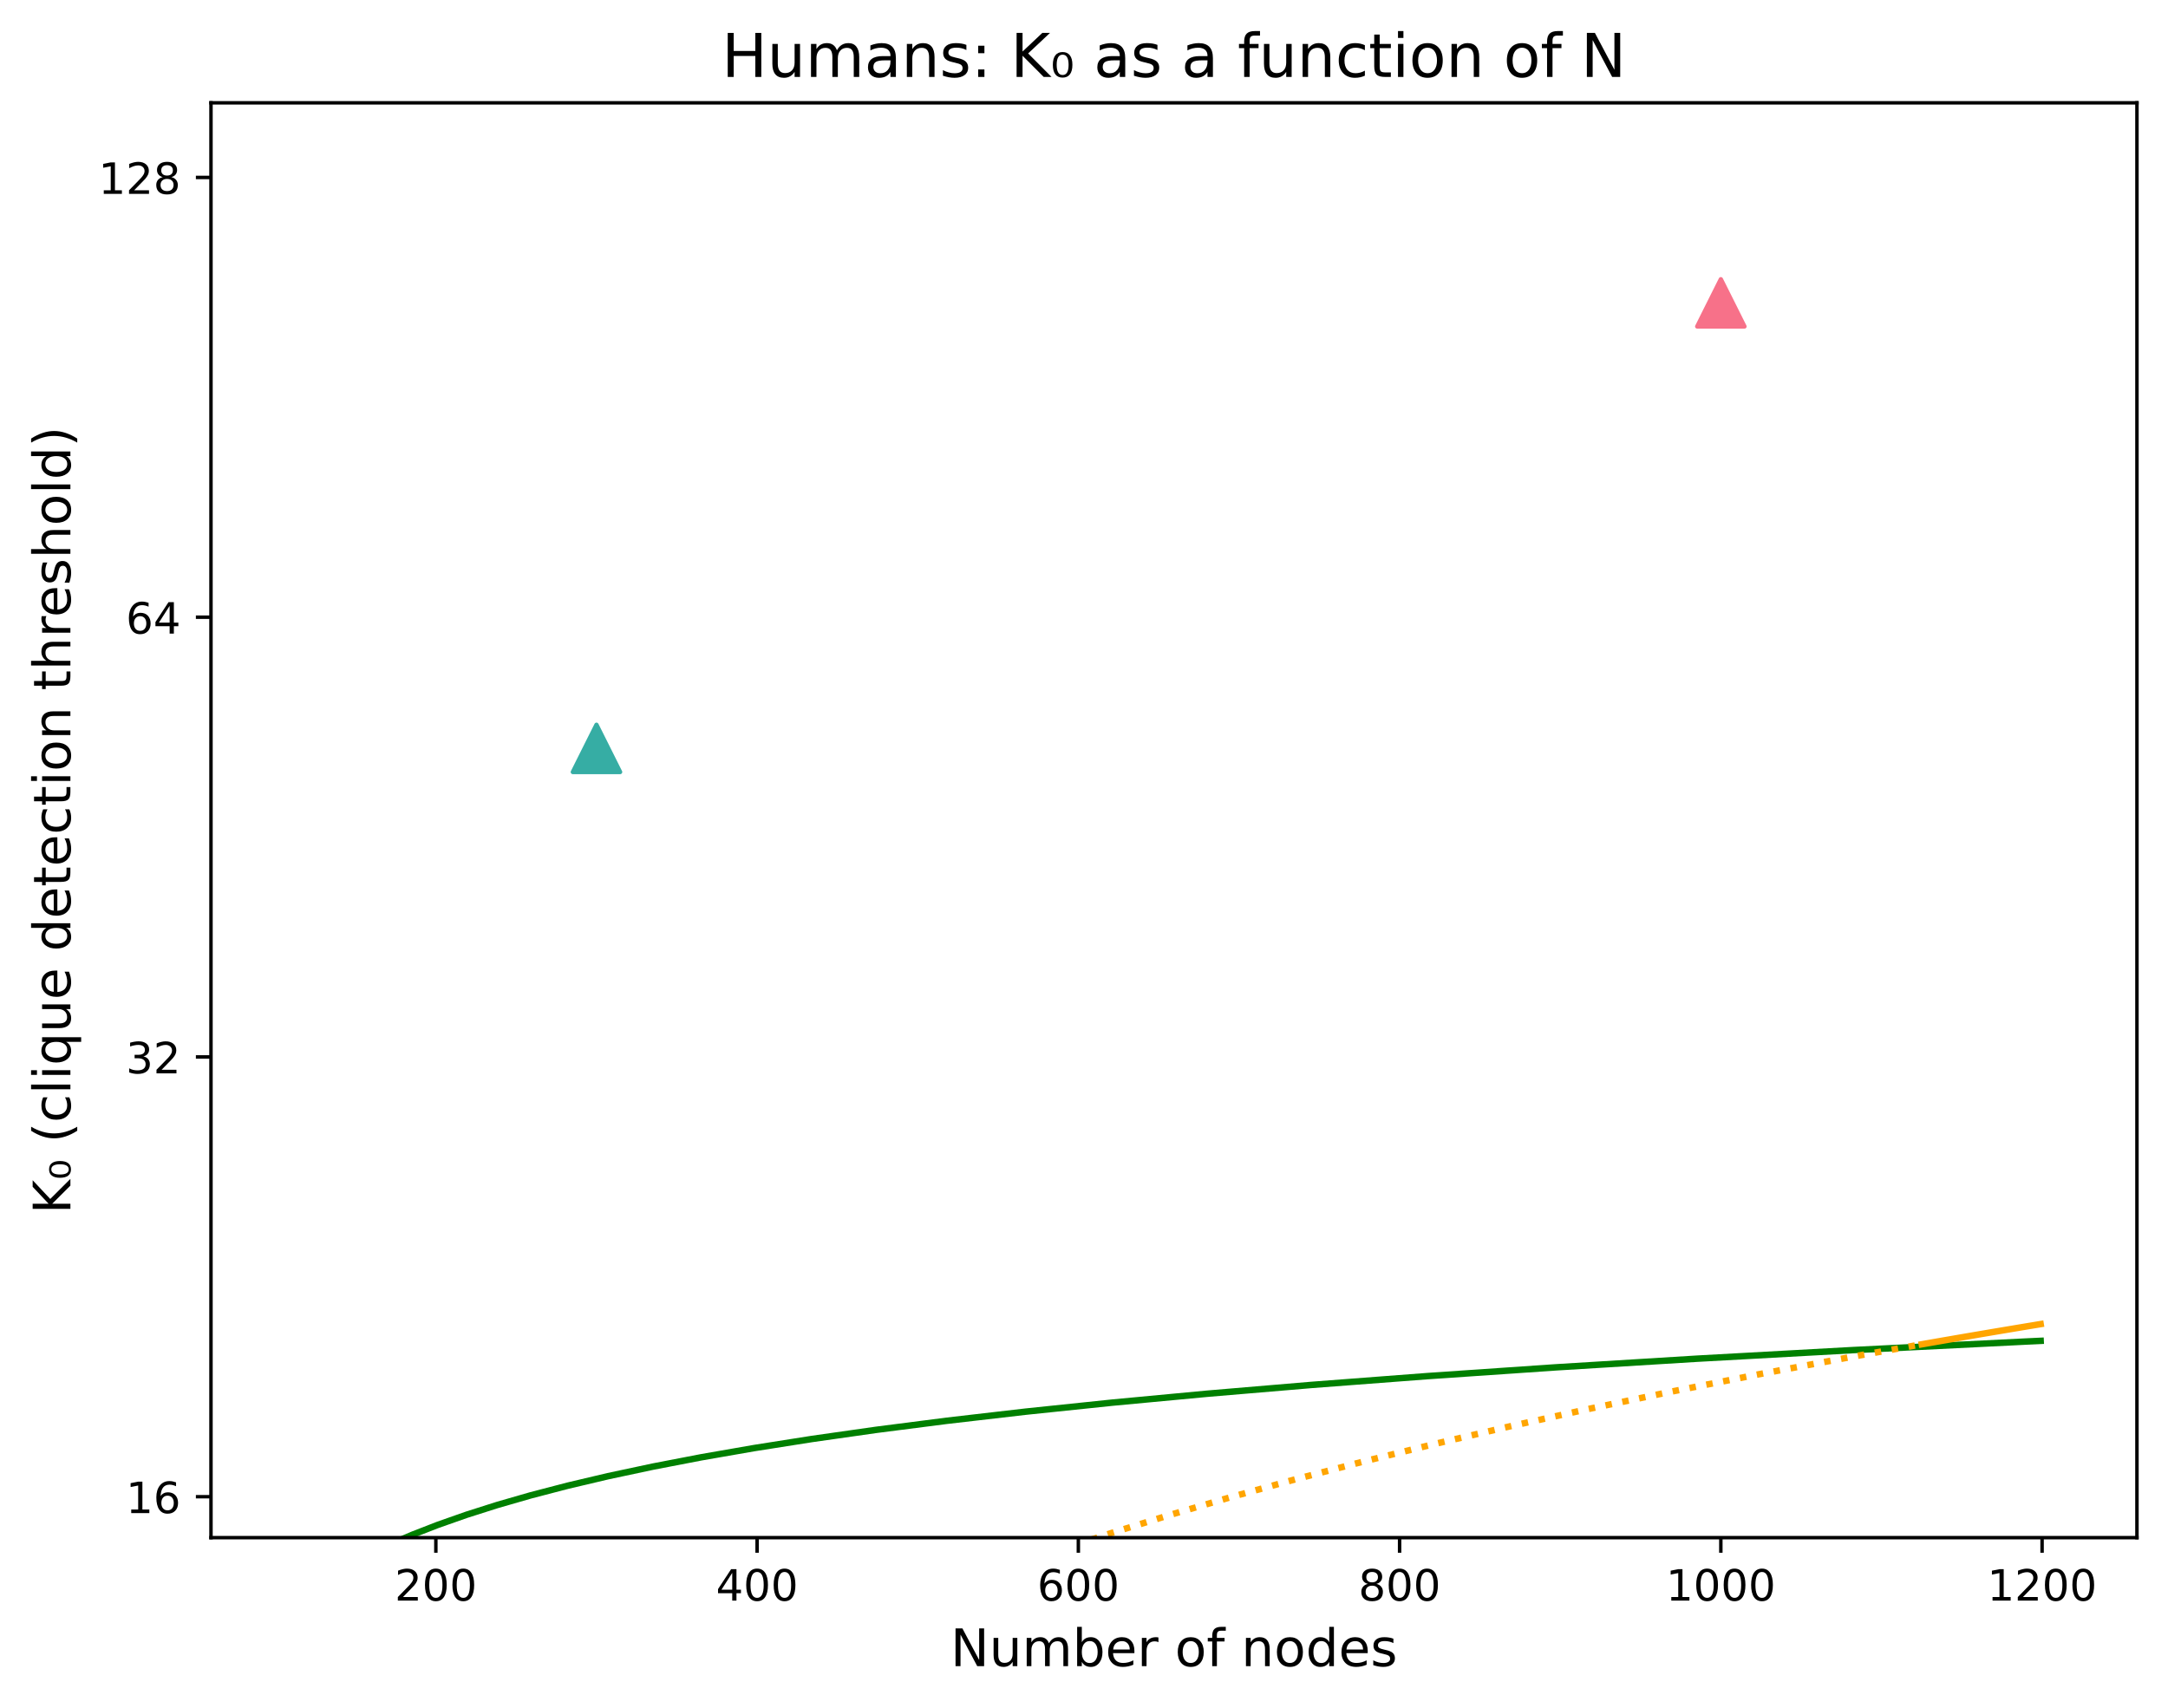
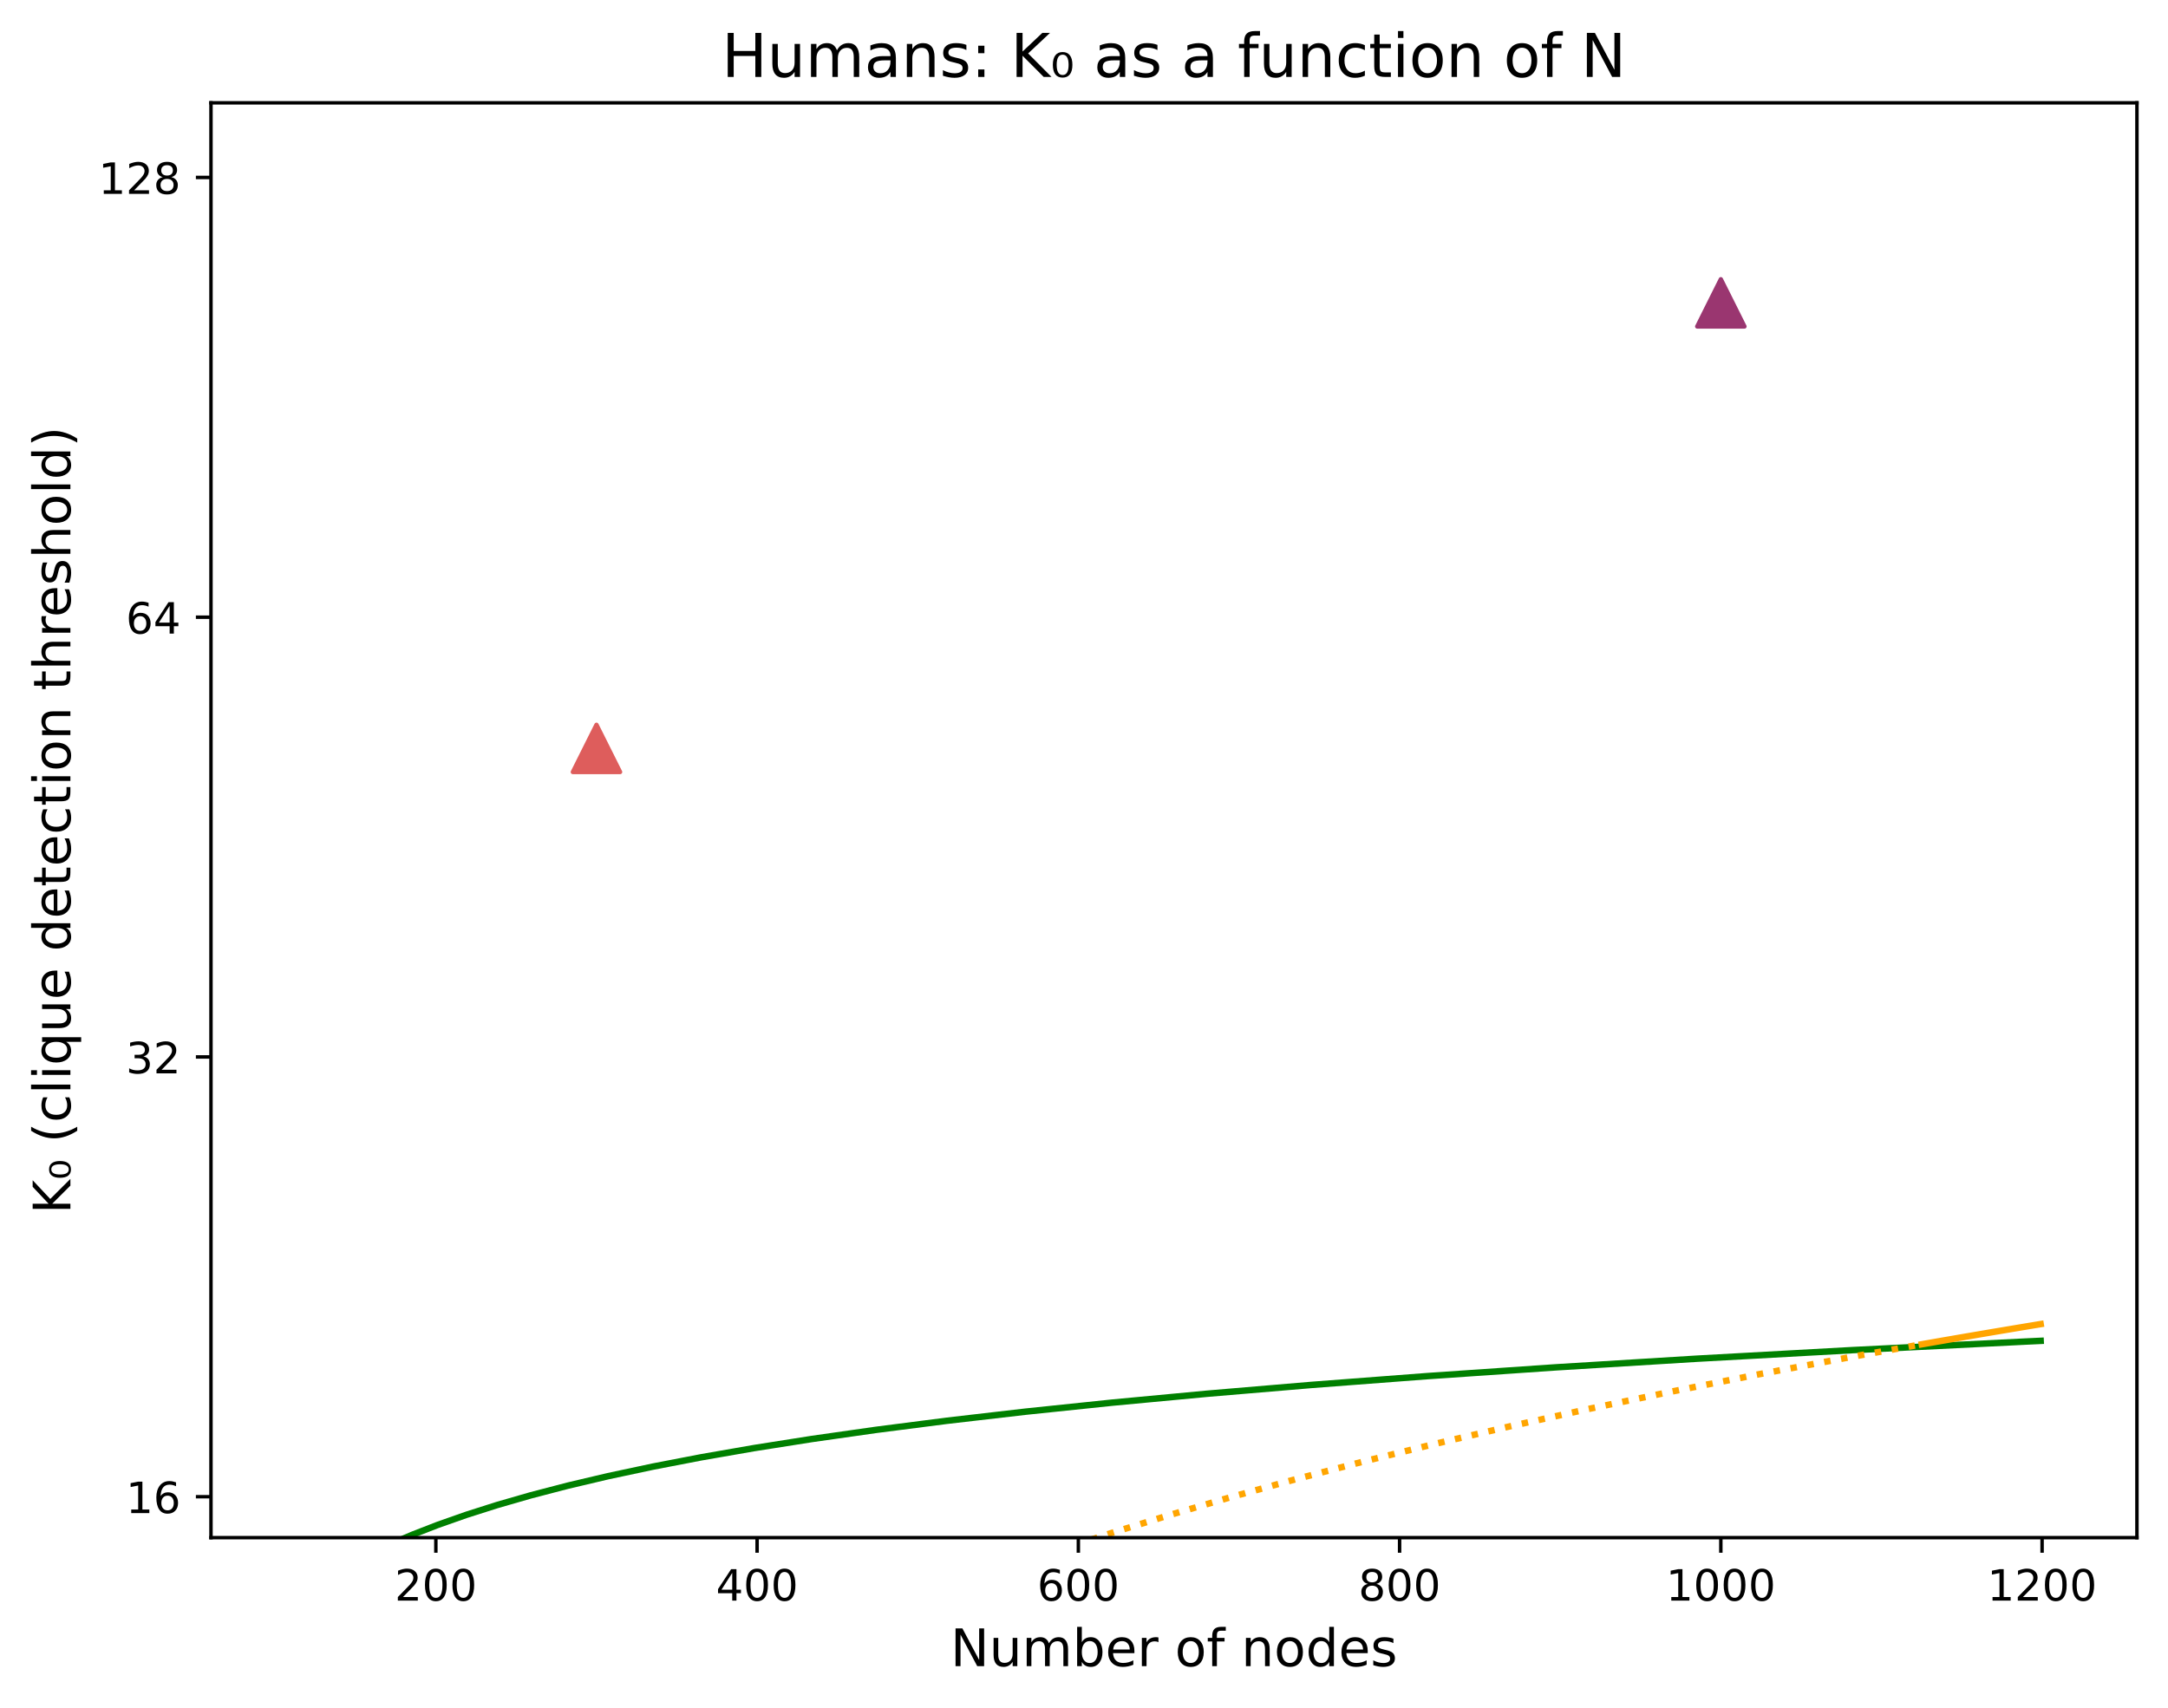
<svg xmlns="http://www.w3.org/2000/svg" xmlns:xlink="http://www.w3.org/1999/xlink" width="502.501pt" height="395.97pt" viewBox="0 0 502.501 395.97" version="1.1">
  <defs>
    <style type="text/css">*{stroke-linejoin: round; stroke-linecap: butt}</style>
  </defs>
  <g id="figure_1">
    <g id="patch_1">
      <path d="M 0 395.97  L 502.501 395.97  L 502.501 0  L 0 0  z " style="fill: #ffffff" />
    </g>
    <g id="axes_1">
      <g id="patch_2">
        <path d="M 48.901 356.478  L 495.301 356.478  L 495.301 23.838  L 48.901 23.838  z " style="fill: #ffffff" />
      </g>
      <g id="PathCollection_1">
        <defs>
-           <path id="m6265b82b68" d="M 0 -5.477  L -5.477 5.477  L 5.477 5.477  z " style="stroke: #f77189" />
+           <path id="m5a4ecf79fc" d="M 0 -5.477  L -5.477 5.477  L 5.477 5.477  z " style="stroke: #de5d5c" />
        </defs>
-         <g clip-path="url(#pf723a44173)">
-           <use xlink:href="#m6265b82b68" x="398.858" y="70.21" style="fill: #f77189; stroke: #f77189" />
+         <g clip-path="url(#p58e0c0883c)">
+           <use xlink:href="#m5a4ecf79fc" x="138.252" y="173.503" style="fill: #de5d5c; stroke: #de5d5c" />
        </g>
      </g>
      <g id="PathCollection_2">
        <defs>
-           <path id="m16bb665cbd" d="M 0 -5.477  L -5.477 5.477  L 5.477 5.477  z " style="stroke: #36ada4" />
+           <path id="md1c1b51b54" d="M 0 -5.477  L -5.477 5.477  L 5.477 5.477  z " style="stroke: #9a3670" />
        </defs>
-         <g clip-path="url(#pf723a44173)">
-           <use xlink:href="#m16bb665cbd" x="138.252" y="173.503" style="fill: #36ada4; stroke: #36ada4" />
+         <g clip-path="url(#p58e0c0883c)">
+           <use xlink:href="#md1c1b51b54" x="398.858" y="70.21" style="fill: #9a3670; stroke: #9a3670" />
        </g>
      </g>
      <g id="matplotlib.axis_1">
        <g id="xtick_1">
          <g id="line2d_1">
            <defs>
-               <path id="mc9260ad7c7" d="M 0 0  L 0 3.5  " style="stroke: #000000; stroke-width: 0.8" />
+               <path id="m4b29d61176" d="M 0 0  L 0 3.5  " style="stroke: #000000; stroke-width: 0.8" />
            </defs>
            <g>
-               <use xlink:href="#mc9260ad7c7" x="101.023" y="356.478" style="stroke: #000000; stroke-width: 0.8" />
+               <use xlink:href="#m4b29d61176" x="101.023" y="356.478" style="stroke: #000000; stroke-width: 0.8" />
            </g>
          </g>
          <g id="text_1">
            <g transform="translate(91.47876 371.0763) scale(0.1 -0.1)">
              <defs>
                <path id="DejaVuSans-32" d="M 1228 531  L 3431 531  L 3431 0  L 469 0  L 469 531  Q 828 903 1448 1529  Q 2069 2156 2228 2338  Q 2531 2678 2651 2914  Q 2772 3150 2772 3378  Q 2772 3750 2511 3984  Q 2250 4219 1831 4219  Q 1534 4219 1204 4116  Q 875 4013 500 3803  L 500 4441  Q 881 4594 1212 4672  Q 1544 4750 1819 4750  Q 2544 4750 2975 4387  Q 3406 4025 3406 3419  Q 3406 3131 3298 2873  Q 3191 2616 2906 2266  Q 2828 2175 2409 1742  Q 1991 1309 1228 531  z " transform="scale(0.015625)" />
                <path id="DejaVuSans-30" d="M 2034 4250  Q 1547 4250 1301 3770  Q 1056 3291 1056 2328  Q 1056 1369 1301 889  Q 1547 409 2034 409  Q 2525 409 2770 889  Q 3016 1369 3016 2328  Q 3016 3291 2770 3770  Q 2525 4250 2034 4250  z M 2034 4750  Q 2819 4750 3233 4129  Q 3647 3509 3647 2328  Q 3647 1150 3233 529  Q 2819 -91 2034 -91  Q 1250 -91 836 529  Q 422 1150 422 2328  Q 422 3509 836 4129  Q 1250 4750 2034 4750  z " transform="scale(0.015625)" />
              </defs>
              <use xlink:href="#DejaVuSans-32" />
-               <use xlink:href="#DejaVuSans-30" x="63.623" />
-               <use xlink:href="#DejaVuSans-30" x="127.246" />
+               <use xlink:href="#DejaVuSans-30" transform="translate(63.62305 0)" />
+               <use xlink:href="#DejaVuSans-30" transform="translate(127.2461 0)" />
            </g>
          </g>
        </g>
        <g id="xtick_2">
          <g id="line2d_2">
            <g>
-               <use xlink:href="#mc9260ad7c7" x="175.481" y="356.478" style="stroke: #000000; stroke-width: 0.8" />
+               <use xlink:href="#m4b29d61176" x="175.481" y="356.478" style="stroke: #000000; stroke-width: 0.8" />
            </g>
          </g>
          <g id="text_2">
            <g transform="translate(165.9377 371.0763) scale(0.1 -0.1)">
              <defs>
                <path id="DejaVuSans-34" d="M 2419 4116  L 825 1625  L 2419 1625  L 2419 4116  z M 2253 4666  L 3047 4666  L 3047 1625  L 3713 1625  L 3713 1100  L 3047 1100  L 3047 0  L 2419 0  L 2419 1100  L 313 1100  L 313 1709  L 2253 4666  z " transform="scale(0.015625)" />
              </defs>
              <use xlink:href="#DejaVuSans-34" />
-               <use xlink:href="#DejaVuSans-30" x="63.623" />
-               <use xlink:href="#DejaVuSans-30" x="127.246" />
+               <use xlink:href="#DejaVuSans-30" transform="translate(63.62305 0)" />
+               <use xlink:href="#DejaVuSans-30" transform="translate(127.2461 0)" />
            </g>
          </g>
        </g>
        <g id="xtick_3">
          <g id="line2d_3">
            <g>
-               <use xlink:href="#mc9260ad7c7" x="249.94" y="356.478" style="stroke: #000000; stroke-width: 0.8" />
+               <use xlink:href="#m4b29d61176" x="249.94" y="356.478" style="stroke: #000000; stroke-width: 0.8" />
            </g>
          </g>
          <g id="text_3">
            <g transform="translate(240.3967 371.0763) scale(0.1 -0.1)">
              <defs>
                <path id="DejaVuSans-36" d="M 2113 2584  Q 1688 2584 1439 2293  Q 1191 2003 1191 1497  Q 1191 994 1439 701  Q 1688 409 2113 409  Q 2538 409 2786 701  Q 3034 994 3034 1497  Q 3034 2003 2786 2293  Q 2538 2584 2113 2584  z M 3366 4563  L 3366 3988  Q 3128 4100 2886 4159  Q 2644 4219 2406 4219  Q 1781 4219 1451 3797  Q 1122 3375 1075 2522  Q 1259 2794 1537 2939  Q 1816 3084 2150 3084  Q 2853 3084 3261 2657  Q 3669 2231 3669 1497  Q 3669 778 3244 343  Q 2819 -91 2113 -91  Q 1303 -91 875 529  Q 447 1150 447 2328  Q 447 3434 972 4092  Q 1497 4750 2381 4750  Q 2619 4750 2861 4703  Q 3103 4656 3366 4563  z " transform="scale(0.015625)" />
              </defs>
              <use xlink:href="#DejaVuSans-36" />
-               <use xlink:href="#DejaVuSans-30" x="63.623" />
-               <use xlink:href="#DejaVuSans-30" x="127.246" />
+               <use xlink:href="#DejaVuSans-30" transform="translate(63.62305 0)" />
+               <use xlink:href="#DejaVuSans-30" transform="translate(127.2461 0)" />
            </g>
          </g>
        </g>
        <g id="xtick_4">
          <g id="line2d_4">
            <g>
-               <use xlink:href="#mc9260ad7c7" x="324.399" y="356.478" style="stroke: #000000; stroke-width: 0.8" />
+               <use xlink:href="#m4b29d61176" x="324.399" y="356.478" style="stroke: #000000; stroke-width: 0.8" />
            </g>
          </g>
          <g id="text_4">
            <g transform="translate(314.8556 371.0763) scale(0.1 -0.1)">
              <defs>
                <path id="DejaVuSans-38" d="M 2034 2216  Q 1584 2216 1326 1975  Q 1069 1734 1069 1313  Q 1069 891 1326 650  Q 1584 409 2034 409  Q 2484 409 2743 651  Q 3003 894 3003 1313  Q 3003 1734 2745 1975  Q 2488 2216 2034 2216  z M 1403 2484  Q 997 2584 770 2862  Q 544 3141 544 3541  Q 544 4100 942 4425  Q 1341 4750 2034 4750  Q 2731 4750 3128 4425  Q 3525 4100 3525 3541  Q 3525 3141 3298 2862  Q 3072 2584 2669 2484  Q 3125 2378 3379 2068  Q 3634 1759 3634 1313  Q 3634 634 3220 271  Q 2806 -91 2034 -91  Q 1263 -91 848 271  Q 434 634 434 1313  Q 434 1759 690 2068  Q 947 2378 1403 2484  z M 1172 3481  Q 1172 3119 1398 2916  Q 1625 2713 2034 2713  Q 2441 2713 2670 2916  Q 2900 3119 2900 3481  Q 2900 3844 2670 4047  Q 2441 4250 2034 4250  Q 1625 4250 1398 4047  Q 1172 3844 1172 3481  z " transform="scale(0.015625)" />
              </defs>
              <use xlink:href="#DejaVuSans-38" />
-               <use xlink:href="#DejaVuSans-30" x="63.623" />
-               <use xlink:href="#DejaVuSans-30" x="127.246" />
+               <use xlink:href="#DejaVuSans-30" transform="translate(63.62305 0)" />
+               <use xlink:href="#DejaVuSans-30" transform="translate(127.2461 0)" />
            </g>
          </g>
        </g>
        <g id="xtick_5">
          <g id="line2d_5">
            <g>
-               <use xlink:href="#mc9260ad7c7" x="398.858" y="356.478" style="stroke: #000000; stroke-width: 0.8" />
+               <use xlink:href="#m4b29d61176" x="398.858" y="356.478" style="stroke: #000000; stroke-width: 0.8" />
            </g>
          </g>
          <g id="text_5">
            <g transform="translate(386.1333 371.0763) scale(0.1 -0.1)">
              <defs>
                <path id="DejaVuSans-31" d="M 794 531  L 1825 531  L 1825 4091  L 703 3866  L 703 4441  L 1819 4666  L 2450 4666  L 2450 531  L 3481 531  L 3481 0  L 794 0  L 794 531  z " transform="scale(0.015625)" />
              </defs>
              <use xlink:href="#DejaVuSans-31" />
-               <use xlink:href="#DejaVuSans-30" x="63.623" />
-               <use xlink:href="#DejaVuSans-30" x="127.246" />
-               <use xlink:href="#DejaVuSans-30" x="190.869" />
+               <use xlink:href="#DejaVuSans-30" transform="translate(63.62305 0)" />
+               <use xlink:href="#DejaVuSans-30" transform="translate(127.2461 0)" />
+               <use xlink:href="#DejaVuSans-30" transform="translate(190.8691 0)" />
            </g>
          </g>
        </g>
        <g id="xtick_6">
          <g id="line2d_6">
            <g>
-               <use xlink:href="#mc9260ad7c7" x="473.317" y="356.478" style="stroke: #000000; stroke-width: 0.8" />
+               <use xlink:href="#m4b29d61176" x="473.317" y="356.478" style="stroke: #000000; stroke-width: 0.8" />
            </g>
          </g>
          <g id="text_6">
            <g transform="translate(460.5922 371.0763) scale(0.1 -0.1)">
              <use xlink:href="#DejaVuSans-31" />
-               <use xlink:href="#DejaVuSans-32" x="63.623" />
-               <use xlink:href="#DejaVuSans-30" x="127.246" />
-               <use xlink:href="#DejaVuSans-30" x="190.869" />
+               <use xlink:href="#DejaVuSans-32" transform="translate(63.62305 0)" />
+               <use xlink:href="#DejaVuSans-30" transform="translate(127.2461 0)" />
+               <use xlink:href="#DejaVuSans-30" transform="translate(190.8691 0)" />
            </g>
          </g>
        </g>
        <g id="text_7">
          <g transform="translate(220.3006 386.2741) scale(0.12 -0.12)">
            <defs>
              <path id="DejaVuSans-4e" d="M 628 4666  L 1478 4666  L 3547 763  L 3547 4666  L 4159 4666  L 4159 0  L 3309 0  L 1241 3903  L 1241 0  L 628 0  L 628 4666  z " transform="scale(0.015625)" />
              <path id="DejaVuSans-75" d="M 544 1381  L 544 3500  L 1119 3500  L 1119 1403  Q 1119 906 1312 657  Q 1506 409 1894 409  Q 2359 409 2629 706  Q 2900 1003 2900 1516  L 2900 3500  L 3475 3500  L 3475 0  L 2900 0  L 2900 538  Q 2691 219 2414 64  Q 2138 -91 1772 -91  Q 1169 -91 856 284  Q 544 659 544 1381  z M 1991 3584  L 1991 3584  z " transform="scale(0.015625)" />
              <path id="DejaVuSans-6d" d="M 3328 2828  Q 3544 3216 3844 3400  Q 4144 3584 4550 3584  Q 5097 3584 5394 3201  Q 5691 2819 5691 2113  L 5691 0  L 5113 0  L 5113 2094  Q 5113 2597 4934 2840  Q 4756 3084 4391 3084  Q 3944 3084 3684 2787  Q 3425 2491 3425 1978  L 3425 0  L 2847 0  L 2847 2094  Q 2847 2600 2669 2842  Q 2491 3084 2119 3084  Q 1678 3084 1418 2786  Q 1159 2488 1159 1978  L 1159 0  L 581 0  L 581 3500  L 1159 3500  L 1159 2956  Q 1356 3278 1631 3431  Q 1906 3584 2284 3584  Q 2666 3584 2933 3390  Q 3200 3197 3328 2828  z " transform="scale(0.015625)" />
              <path id="DejaVuSans-62" d="M 3116 1747  Q 3116 2381 2855 2742  Q 2594 3103 2138 3103  Q 1681 3103 1420 2742  Q 1159 2381 1159 1747  Q 1159 1113 1420 752  Q 1681 391 2138 391  Q 2594 391 2855 752  Q 3116 1113 3116 1747  z M 1159 2969  Q 1341 3281 1617 3432  Q 1894 3584 2278 3584  Q 2916 3584 3314 3078  Q 3713 2572 3713 1747  Q 3713 922 3314 415  Q 2916 -91 2278 -91  Q 1894 -91 1617 61  Q 1341 213 1159 525  L 1159 0  L 581 0  L 581 4863  L 1159 4863  L 1159 2969  z " transform="scale(0.015625)" />
              <path id="DejaVuSans-65" d="M 3597 1894  L 3597 1613  L 953 1613  Q 991 1019 1311 708  Q 1631 397 2203 397  Q 2534 397 2845 478  Q 3156 559 3463 722  L 3463 178  Q 3153 47 2828 -22  Q 2503 -91 2169 -91  Q 1331 -91 842 396  Q 353 884 353 1716  Q 353 2575 817 3079  Q 1281 3584 2069 3584  Q 2775 3584 3186 3129  Q 3597 2675 3597 1894  z M 3022 2063  Q 3016 2534 2758 2815  Q 2500 3097 2075 3097  Q 1594 3097 1305 2825  Q 1016 2553 972 2059  L 3022 2063  z " transform="scale(0.015625)" />
              <path id="DejaVuSans-72" d="M 2631 2963  Q 2534 3019 2420 3045  Q 2306 3072 2169 3072  Q 1681 3072 1420 2755  Q 1159 2438 1159 1844  L 1159 0  L 581 0  L 581 3500  L 1159 3500  L 1159 2956  Q 1341 3275 1631 3429  Q 1922 3584 2338 3584  Q 2397 3584 2469 3576  Q 2541 3569 2628 3553  L 2631 2963  z " transform="scale(0.015625)" />
              <path id="DejaVuSans-20" transform="scale(0.015625)" />
              <path id="DejaVuSans-6f" d="M 1959 3097  Q 1497 3097 1228 2736  Q 959 2375 959 1747  Q 959 1119 1226 758  Q 1494 397 1959 397  Q 2419 397 2687 759  Q 2956 1122 2956 1747  Q 2956 2369 2687 2733  Q 2419 3097 1959 3097  z M 1959 3584  Q 2709 3584 3137 3096  Q 3566 2609 3566 1747  Q 3566 888 3137 398  Q 2709 -91 1959 -91  Q 1206 -91 779 398  Q 353 888 353 1747  Q 353 2609 779 3096  Q 1206 3584 1959 3584  z " transform="scale(0.015625)" />
              <path id="DejaVuSans-66" d="M 2375 4863  L 2375 4384  L 1825 4384  Q 1516 4384 1395 4259  Q 1275 4134 1275 3809  L 1275 3500  L 2222 3500  L 2222 3053  L 1275 3053  L 1275 0  L 697 0  L 697 3053  L 147 3053  L 147 3500  L 697 3500  L 697 3744  Q 697 4328 969 4595  Q 1241 4863 1831 4863  L 2375 4863  z " transform="scale(0.015625)" />
              <path id="DejaVuSans-6e" d="M 3513 2113  L 3513 0  L 2938 0  L 2938 2094  Q 2938 2591 2744 2837  Q 2550 3084 2163 3084  Q 1697 3084 1428 2787  Q 1159 2491 1159 1978  L 1159 0  L 581 0  L 581 3500  L 1159 3500  L 1159 2956  Q 1366 3272 1645 3428  Q 1925 3584 2291 3584  Q 2894 3584 3203 3211  Q 3513 2838 3513 2113  z " transform="scale(0.015625)" />
              <path id="DejaVuSans-64" d="M 2906 2969  L 2906 4863  L 3481 4863  L 3481 0  L 2906 0  L 2906 525  Q 2725 213 2448 61  Q 2172 -91 1784 -91  Q 1150 -91 751 415  Q 353 922 353 1747  Q 353 2572 751 3078  Q 1150 3584 1784 3584  Q 2172 3584 2448 3432  Q 2725 3281 2906 2969  z M 947 1747  Q 947 1113 1208 752  Q 1469 391 1925 391  Q 2381 391 2643 752  Q 2906 1113 2906 1747  Q 2906 2381 2643 2742  Q 2381 3103 1925 3103  Q 1469 3103 1208 2742  Q 947 2381 947 1747  z " transform="scale(0.015625)" />
              <path id="DejaVuSans-73" d="M 2834 3397  L 2834 2853  Q 2591 2978 2328 3040  Q 2066 3103 1784 3103  Q 1356 3103 1142 2972  Q 928 2841 928 2578  Q 928 2378 1081 2264  Q 1234 2150 1697 2047  L 1894 2003  Q 2506 1872 2764 1633  Q 3022 1394 3022 966  Q 3022 478 2636 193  Q 2250 -91 1575 -91  Q 1294 -91 989 -36  Q 684 19 347 128  L 347 722  Q 666 556 975 473  Q 1284 391 1588 391  Q 1994 391 2212 530  Q 2431 669 2431 922  Q 2431 1156 2273 1281  Q 2116 1406 1581 1522  L 1381 1569  Q 847 1681 609 1914  Q 372 2147 372 2553  Q 372 3047 722 3315  Q 1072 3584 1716 3584  Q 2034 3584 2315 3537  Q 2597 3491 2834 3397  z " transform="scale(0.015625)" />
            </defs>
            <use xlink:href="#DejaVuSans-4e" />
-             <use xlink:href="#DejaVuSans-75" x="74.805" />
-             <use xlink:href="#DejaVuSans-6d" x="138.184" />
-             <use xlink:href="#DejaVuSans-62" x="235.596" />
-             <use xlink:href="#DejaVuSans-65" x="299.072" />
-             <use xlink:href="#DejaVuSans-72" x="360.596" />
-             <use xlink:href="#DejaVuSans-20" x="401.709" />
-             <use xlink:href="#DejaVuSans-6f" x="433.496" />
-             <use xlink:href="#DejaVuSans-66" x="494.678" />
-             <use xlink:href="#DejaVuSans-20" x="529.883" />
-             <use xlink:href="#DejaVuSans-6e" x="561.67" />
-             <use xlink:href="#DejaVuSans-6f" x="625.049" />
-             <use xlink:href="#DejaVuSans-64" x="686.23" />
-             <use xlink:href="#DejaVuSans-65" x="749.707" />
-             <use xlink:href="#DejaVuSans-73" x="811.23" />
+             <use xlink:href="#DejaVuSans-75" transform="translate(74.80469 0)" />
+             <use xlink:href="#DejaVuSans-6d" transform="translate(138.1836 0)" />
+             <use xlink:href="#DejaVuSans-62" transform="translate(235.5957 0)" />
+             <use xlink:href="#DejaVuSans-65" transform="translate(299.0723 0)" />
+             <use xlink:href="#DejaVuSans-72" transform="translate(360.5957 0)" />
+             <use xlink:href="#DejaVuSans-20" transform="translate(401.709 0)" />
+             <use xlink:href="#DejaVuSans-6f" transform="translate(433.4961 0)" />
+             <use xlink:href="#DejaVuSans-66" transform="translate(494.6777 0)" />
+             <use xlink:href="#DejaVuSans-20" transform="translate(529.8828 0)" />
+             <use xlink:href="#DejaVuSans-6e" transform="translate(561.6699 0)" />
+             <use xlink:href="#DejaVuSans-6f" transform="translate(625.0488 0)" />
+             <use xlink:href="#DejaVuSans-64" transform="translate(686.2305 0)" />
+             <use xlink:href="#DejaVuSans-65" transform="translate(749.707 0)" />
+             <use xlink:href="#DejaVuSans-73" transform="translate(811.2305 0)" />
          </g>
        </g>
      </g>
      <g id="matplotlib.axis_2">
        <g id="ytick_1">
          <g id="line2d_7">
            <defs>
-               <path id="m9875fc7cbc" d="M 0 0  L -3.5 0  " style="stroke: #000000; stroke-width: 0.8" />
+               <path id="m272a6c0aae" d="M 0 0  L -3.5 0  " style="stroke: #000000; stroke-width: 0.8" />
            </defs>
            <g>
-               <use xlink:href="#m9875fc7cbc" x="48.901" y="346.985" style="stroke: #000000; stroke-width: 0.8" />
+               <use xlink:href="#m272a6c0aae" x="48.901" y="346.985" style="stroke: #000000; stroke-width: 0.8" />
            </g>
          </g>
          <g id="text_8">
            <g transform="translate(29.17625 350.7847) scale(0.1 -0.1)">
              <use xlink:href="#DejaVuSans-31" />
-               <use xlink:href="#DejaVuSans-36" x="63.623" />
+               <use xlink:href="#DejaVuSans-36" transform="translate(63.62305 0)" />
            </g>
          </g>
        </g>
        <g id="ytick_2">
          <g id="line2d_8">
            <g>
-               <use xlink:href="#m9875fc7cbc" x="48.901" y="245.037" style="stroke: #000000; stroke-width: 0.8" />
+               <use xlink:href="#m272a6c0aae" x="48.901" y="245.037" style="stroke: #000000; stroke-width: 0.8" />
            </g>
          </g>
          <g id="text_9">
            <g transform="translate(29.17625 248.8363) scale(0.1 -0.1)">
              <defs>
                <path id="DejaVuSans-33" d="M 2597 2516  Q 3050 2419 3304 2112  Q 3559 1806 3559 1356  Q 3559 666 3084 287  Q 2609 -91 1734 -91  Q 1441 -91 1130 -33  Q 819 25 488 141  L 488 750  Q 750 597 1062 519  Q 1375 441 1716 441  Q 2309 441 2620 675  Q 2931 909 2931 1356  Q 2931 1769 2642 2001  Q 2353 2234 1838 2234  L 1294 2234  L 1294 2753  L 1863 2753  Q 2328 2753 2575 2939  Q 2822 3125 2822 3475  Q 2822 3834 2567 4026  Q 2313 4219 1838 4219  Q 1578 4219 1281 4162  Q 984 4106 628 3988  L 628 4550  Q 988 4650 1302 4700  Q 1616 4750 1894 4750  Q 2613 4750 3031 4423  Q 3450 4097 3450 3541  Q 3450 3153 3228 2886  Q 3006 2619 2597 2516  z " transform="scale(0.015625)" />
              </defs>
              <use xlink:href="#DejaVuSans-33" />
-               <use xlink:href="#DejaVuSans-32" x="63.623" />
+               <use xlink:href="#DejaVuSans-32" transform="translate(63.62305 0)" />
            </g>
          </g>
        </g>
        <g id="ytick_3">
          <g id="line2d_9">
            <g>
-               <use xlink:href="#m9875fc7cbc" x="48.901" y="143.089" style="stroke: #000000; stroke-width: 0.8" />
+               <use xlink:href="#m272a6c0aae" x="48.901" y="143.089" style="stroke: #000000; stroke-width: 0.8" />
            </g>
          </g>
          <g id="text_10">
            <g transform="translate(29.17625 146.8879) scale(0.1 -0.1)">
              <use xlink:href="#DejaVuSans-36" />
-               <use xlink:href="#DejaVuSans-34" x="63.623" />
+               <use xlink:href="#DejaVuSans-34" transform="translate(63.62305 0)" />
            </g>
          </g>
        </g>
        <g id="ytick_4">
          <g id="line2d_10">
            <g>
-               <use xlink:href="#m9875fc7cbc" x="48.901" y="41.14" style="stroke: #000000; stroke-width: 0.8" />
+               <use xlink:href="#m272a6c0aae" x="48.901" y="41.14" style="stroke: #000000; stroke-width: 0.8" />
            </g>
          </g>
          <g id="text_11">
            <g transform="translate(22.81375 44.93951) scale(0.1 -0.1)">
              <use xlink:href="#DejaVuSans-31" />
-               <use xlink:href="#DejaVuSans-32" x="63.623" />
-               <use xlink:href="#DejaVuSans-38" x="127.246" />
+               <use xlink:href="#DejaVuSans-32" transform="translate(63.62305 0)" />
+               <use xlink:href="#DejaVuSans-38" transform="translate(127.2461 0)" />
            </g>
          </g>
        </g>
        <g id="text_12">
          <g transform="translate(16.31812 281.4272) rotate(-90) scale(0.12 -0.12)">
            <defs>
              <path id="DejaVuSans-4b" d="M 628 4666  L 1259 4666  L 1259 2694  L 3353 4666  L 4166 4666  L 1850 2491  L 4331 0  L 3500 0  L 1259 2247  L 1259 0  L 628 0  L 628 4666  z " transform="scale(0.015625)" />
              <path id="DejaVuSans-2080" d="M 1781 2091  Q 1625 2360 1309 2360  Q 994 2360 838 2091  Q 678 1822 678 1285  Q 678 744 838 476  Q 994 207 1309 207  Q 1625 207 1781 476  Q 1941 744 1941 1285  Q 1941 1822 1781 2091  z M 1309 2638  Q 1813 2638 2078 2291  Q 2344 1944 2344 1285  Q 2344 622 2078 275  Q 1813 -71 1309 -71  Q 803 -71 537 275  Q 272 622 272 1285  Q 272 1944 537 2291  Q 803 2638 1309 2638  z " transform="scale(0.015625)" />
              <path id="DejaVuSans-28" d="M 1984 4856  Q 1566 4138 1362 3434  Q 1159 2731 1159 2009  Q 1159 1288 1364 580  Q 1569 -128 1984 -844  L 1484 -844  Q 1016 -109 783 600  Q 550 1309 550 2009  Q 550 2706 781 3412  Q 1013 4119 1484 4856  L 1984 4856  z " transform="scale(0.015625)" />
              <path id="DejaVuSans-63" d="M 3122 3366  L 3122 2828  Q 2878 2963 2633 3030  Q 2388 3097 2138 3097  Q 1578 3097 1268 2742  Q 959 2388 959 1747  Q 959 1106 1268 751  Q 1578 397 2138 397  Q 2388 397 2633 464  Q 2878 531 3122 666  L 3122 134  Q 2881 22 2623 -34  Q 2366 -91 2075 -91  Q 1284 -91 818 406  Q 353 903 353 1747  Q 353 2603 823 3093  Q 1294 3584 2113 3584  Q 2378 3584 2631 3529  Q 2884 3475 3122 3366  z " transform="scale(0.015625)" />
              <path id="DejaVuSans-6c" d="M 603 4863  L 1178 4863  L 1178 0  L 603 0  L 603 4863  z " transform="scale(0.015625)" />
              <path id="DejaVuSans-69" d="M 603 3500  L 1178 3500  L 1178 0  L 603 0  L 603 3500  z M 603 4863  L 1178 4863  L 1178 4134  L 603 4134  L 603 4863  z " transform="scale(0.015625)" />
              <path id="DejaVuSans-71" d="M 947 1747  Q 947 1113 1208 752  Q 1469 391 1925 391  Q 2381 391 2643 752  Q 2906 1113 2906 1747  Q 2906 2381 2643 2742  Q 2381 3103 1925 3103  Q 1469 3103 1208 2742  Q 947 2381 947 1747  z M 2906 525  Q 2725 213 2448 61  Q 2172 -91 1784 -91  Q 1150 -91 751 415  Q 353 922 353 1747  Q 353 2572 751 3078  Q 1150 3584 1784 3584  Q 2172 3584 2448 3432  Q 2725 3281 2906 2969  L 2906 3500  L 3481 3500  L 3481 -1331  L 2906 -1331  L 2906 525  z " transform="scale(0.015625)" />
              <path id="DejaVuSans-74" d="M 1172 4494  L 1172 3500  L 2356 3500  L 2356 3053  L 1172 3053  L 1172 1153  Q 1172 725 1289 603  Q 1406 481 1766 481  L 2356 481  L 2356 0  L 1766 0  Q 1100 0 847 248  Q 594 497 594 1153  L 594 3053  L 172 3053  L 172 3500  L 594 3500  L 594 4494  L 1172 4494  z " transform="scale(0.015625)" />
              <path id="DejaVuSans-68" d="M 3513 2113  L 3513 0  L 2938 0  L 2938 2094  Q 2938 2591 2744 2837  Q 2550 3084 2163 3084  Q 1697 3084 1428 2787  Q 1159 2491 1159 1978  L 1159 0  L 581 0  L 581 4863  L 1159 4863  L 1159 2956  Q 1366 3272 1645 3428  Q 1925 3584 2291 3584  Q 2894 3584 3203 3211  Q 3513 2838 3513 2113  z " transform="scale(0.015625)" />
              <path id="DejaVuSans-29" d="M 513 4856  L 1013 4856  Q 1481 4119 1714 3412  Q 1947 2706 1947 2009  Q 1947 1309 1714 600  Q 1481 -109 1013 -844  L 513 -844  Q 928 -128 1133 580  Q 1338 1288 1338 2009  Q 1338 2731 1133 3434  Q 928 4138 513 4856  z " transform="scale(0.015625)" />
            </defs>
            <use xlink:href="#DejaVuSans-4b" />
-             <use xlink:href="#DejaVuSans-2080" x="65.576" />
-             <use xlink:href="#DejaVuSans-20" x="105.664" />
-             <use xlink:href="#DejaVuSans-28" x="137.451" />
-             <use xlink:href="#DejaVuSans-63" x="176.465" />
-             <use xlink:href="#DejaVuSans-6c" x="231.445" />
-             <use xlink:href="#DejaVuSans-69" x="259.229" />
-             <use xlink:href="#DejaVuSans-71" x="287.012" />
-             <use xlink:href="#DejaVuSans-75" x="350.488" />
-             <use xlink:href="#DejaVuSans-65" x="413.867" />
-             <use xlink:href="#DejaVuSans-20" x="475.391" />
-             <use xlink:href="#DejaVuSans-64" x="507.178" />
-             <use xlink:href="#DejaVuSans-65" x="570.654" />
-             <use xlink:href="#DejaVuSans-74" x="632.178" />
-             <use xlink:href="#DejaVuSans-65" x="671.387" />
-             <use xlink:href="#DejaVuSans-63" x="732.91" />
-             <use xlink:href="#DejaVuSans-74" x="787.891" />
-             <use xlink:href="#DejaVuSans-69" x="827.1" />
-             <use xlink:href="#DejaVuSans-6f" x="854.883" />
-             <use xlink:href="#DejaVuSans-6e" x="916.064" />
-             <use xlink:href="#DejaVuSans-20" x="979.443" />
-             <use xlink:href="#DejaVuSans-74" x="1011.23" />
-             <use xlink:href="#DejaVuSans-68" x="1050.439" />
-             <use xlink:href="#DejaVuSans-72" x="1113.818" />
-             <use xlink:href="#DejaVuSans-65" x="1152.682" />
-             <use xlink:href="#DejaVuSans-73" x="1214.205" />
-             <use xlink:href="#DejaVuSans-68" x="1266.305" />
-             <use xlink:href="#DejaVuSans-6f" x="1329.684" />
-             <use xlink:href="#DejaVuSans-6c" x="1390.865" />
-             <use xlink:href="#DejaVuSans-64" x="1418.648" />
-             <use xlink:href="#DejaVuSans-29" x="1482.125" />
+             <use xlink:href="#DejaVuSans-2080" transform="translate(65.57617 0)" />
+             <use xlink:href="#DejaVuSans-20" transform="translate(105.6641 0)" />
+             <use xlink:href="#DejaVuSans-28" transform="translate(137.4512 0)" />
+             <use xlink:href="#DejaVuSans-63" transform="translate(176.4648 0)" />
+             <use xlink:href="#DejaVuSans-6c" transform="translate(231.4453 0)" />
+             <use xlink:href="#DejaVuSans-69" transform="translate(259.2285 0)" />
+             <use xlink:href="#DejaVuSans-71" transform="translate(287.0117 0)" />
+             <use xlink:href="#DejaVuSans-75" transform="translate(350.4883 0)" />
+             <use xlink:href="#DejaVuSans-65" transform="translate(413.8672 0)" />
+             <use xlink:href="#DejaVuSans-20" transform="translate(475.3906 0)" />
+             <use xlink:href="#DejaVuSans-64" transform="translate(507.1777 0)" />
+             <use xlink:href="#DejaVuSans-65" transform="translate(570.6543 0)" />
+             <use xlink:href="#DejaVuSans-74" transform="translate(632.1777 0)" />
+             <use xlink:href="#DejaVuSans-65" transform="translate(671.3867 0)" />
+             <use xlink:href="#DejaVuSans-63" transform="translate(732.9102 0)" />
+             <use xlink:href="#DejaVuSans-74" transform="translate(787.8906 0)" />
+             <use xlink:href="#DejaVuSans-69" transform="translate(827.0996 0)" />
+             <use xlink:href="#DejaVuSans-6f" transform="translate(854.8828 0)" />
+             <use xlink:href="#DejaVuSans-6e" transform="translate(916.0645 0)" />
+             <use xlink:href="#DejaVuSans-20" transform="translate(979.4434 0)" />
+             <use xlink:href="#DejaVuSans-74" transform="translate(1011.23 0)" />
+             <use xlink:href="#DejaVuSans-68" transform="translate(1050.439 0)" />
+             <use xlink:href="#DejaVuSans-72" transform="translate(1113.818 0)" />
+             <use xlink:href="#DejaVuSans-65" transform="translate(1152.682 0)" />
+             <use xlink:href="#DejaVuSans-73" transform="translate(1214.205 0)" />
+             <use xlink:href="#DejaVuSans-68" transform="translate(1266.305 0)" />
+             <use xlink:href="#DejaVuSans-6f" transform="translate(1329.684 0)" />
+             <use xlink:href="#DejaVuSans-6c" transform="translate(1390.865 0)" />
+             <use xlink:href="#DejaVuSans-64" transform="translate(1418.648 0)" />
+             <use xlink:href="#DejaVuSans-29" transform="translate(1482.125 0)" />
          </g>
        </g>
      </g>
      <g id="line2d_11">
-         <path d="M 48.566 392.142  L 50.8 388.696  L 53.034 385.624  L 55.64 382.42  L 58.246 379.551  L 61.224 376.607  L 64.203 373.957  L 67.553 371.264  L 71.276 368.569  L 75.371 365.902  L 79.839 363.283  L 84.679 360.729  L 89.891 358.249  L 95.475 355.848  L 101.432 353.531  L 108.133 351.173  L 115.207 348.921  L 123.025 346.667  L 131.588 344.433  L 140.895 342.236  L 151.32 340.012  L 162.488 337.859  L 174.774 335.717  L 188.177 333.606  L 203.068 331.486  L 219.449 329.383  L 237.692 327.272  L 257.796 325.177  L 279.761 323.116  L 303.96 321.072  L 330.766 319.035  L 360.549 317  L 393.311 314.99  L 429.424 312.999  L 469.632 311.01  L 472.982 310.853  L 472.982 310.853  " clip-path="url(#pf723a44173)" style="fill: none; stroke: #008000; stroke-width: 1.5; stroke-linecap: square" />
+         <path d="M 48.566 392.142  L 50.8 388.696  L 53.034 385.624  L 55.64 382.42  L 58.246 379.551  L 61.224 376.607  L 64.203 373.957  L 67.553 371.264  L 71.276 368.569  L 75.371 365.902  L 79.839 363.283  L 84.679 360.729  L 89.891 358.249  L 95.475 355.848  L 101.432 353.531  L 108.133 351.173  L 115.207 348.921  L 123.025 346.667  L 131.588 344.433  L 140.895 342.236  L 151.32 340.012  L 162.488 337.859  L 174.774 335.717  L 188.177 333.606  L 203.068 331.486  L 219.449 329.383  L 237.692 327.272  L 257.796 325.177  L 279.761 323.116  L 303.96 321.072  L 330.766 319.035  L 360.549 317  L 393.311 314.99  L 429.424 312.999  L 469.632 311.01  L 472.982 310.853  L 472.982 310.853  " clip-path="url(#p58e0c0883c)" style="fill: none; stroke: #008000; stroke-width: 1.5; stroke-linecap: square" />
      </g>
      <g id="line2d_12">
-         <path d="M 157.856 396.97  L 165.467 392.825  L 173.657 388.612  L 182.22 384.451  L 191.527 380.18  L 201.207 375.987  L 211.259 371.871  L 222.056 367.694  L 233.224 363.608  L 245.138 359.486  L 257.796 355.346  L 271.198 351.202  L 285.346 347.068  L 300.237 342.953  L 315.874 338.867  L 332.255 334.817  L 349.753 330.724  L 367.995 326.685  L 387.354 322.63  L 407.831 318.57  L 429.424 314.519  L 445.06 311.718  L 445.06 311.718  " clip-path="url(#pf723a44173)" style="fill: none; stroke-dasharray: 1.5,2.475; stroke-dashoffset: 0; stroke: #ffa500; stroke-width: 1.5" />
+         <path d="M 157.856 396.97  L 165.467 392.825  L 173.657 388.612  L 182.22 384.451  L 191.527 380.18  L 201.207 375.987  L 211.259 371.871  L 222.056 367.694  L 233.224 363.608  L 245.138 359.486  L 257.796 355.346  L 271.198 351.202  L 285.346 347.068  L 300.237 342.953  L 315.874 338.867  L 332.255 334.817  L 349.753 330.724  L 367.995 326.685  L 387.354 322.63  L 407.831 318.57  L 429.424 314.519  L 445.06 311.718  L 445.06 311.718  " clip-path="url(#p58e0c0883c)" style="fill: none; stroke-dasharray: 1.5,2.475; stroke-dashoffset: 0; stroke: #ffa500; stroke-width: 1.5" />
      </g>
      <g id="line2d_13">
-         <path d="M 445.432 311.653  L 445.805 311.588  L 446.177 311.522  L 446.549 311.457  L 446.922 311.392  L 447.294 311.327  L 447.666 311.262  L 448.038 311.197  L 448.411 311.132  L 448.783 311.067  L 449.155 311.002  L 449.528 310.938  L 449.9 310.873  L 450.272 310.808  L 450.644 310.744  L 451.017 310.679  L 451.389 310.615  L 451.761 310.55  L 452.134 310.486  L 452.506 310.422  L 452.878 310.357  L 453.251 310.293  L 453.623 310.229  L 453.995 310.165  L 454.367 310.101  L 454.74 310.037  L 455.112 309.973  L 455.484 309.909  L 455.857 309.845  L 456.229 309.782  L 456.601 309.718  L 456.974 309.654  L 457.346 309.591  L 457.718 309.527  L 458.09 309.464  L 458.463 309.4  L 458.835 309.337  L 459.207 309.274  L 459.58 309.21  L 459.952 309.147  L 460.324 309.084  L 460.696 309.021  L 461.069 308.958  L 461.441 308.895  L 461.813 308.832  L 462.186 308.769  L 462.558 308.706  L 462.93 308.643  L 463.303 308.581  L 463.675 308.518  L 464.047 308.455  L 464.419 308.393  L 464.792 308.33  L 465.164 308.268  L 465.536 308.206  L 465.909 308.143  L 466.281 308.081  L 466.653 308.019  L 467.025 307.956  L 467.398 307.894  L 467.77 307.832  L 468.142 307.77  L 468.515 307.708  L 468.887 307.646  L 469.259 307.584  L 469.632 307.523  L 470.004 307.461  L 470.376 307.399  L 470.748 307.338  L 471.121 307.276  L 471.493 307.214  L 471.865 307.153  L 472.238 307.091  L 472.61 307.03  L 472.982 306.969  " clip-path="url(#pf723a44173)" style="fill: none; stroke: #ffa500; stroke-width: 1.5; stroke-linecap: square" />
+         <path d="M 445.432 311.653  L 445.805 311.588  L 446.177 311.522  L 446.549 311.457  L 446.922 311.392  L 447.294 311.327  L 447.666 311.262  L 448.038 311.197  L 448.411 311.132  L 448.783 311.067  L 449.155 311.002  L 449.528 310.938  L 449.9 310.873  L 450.272 310.808  L 450.644 310.744  L 451.017 310.679  L 451.389 310.615  L 451.761 310.55  L 452.134 310.486  L 452.506 310.422  L 452.878 310.357  L 453.251 310.293  L 453.623 310.229  L 453.995 310.165  L 454.367 310.101  L 454.74 310.037  L 455.112 309.973  L 455.484 309.909  L 455.857 309.845  L 456.229 309.782  L 456.601 309.718  L 456.974 309.654  L 457.346 309.591  L 457.718 309.527  L 458.09 309.464  L 458.463 309.4  L 458.835 309.337  L 459.207 309.274  L 459.58 309.21  L 459.952 309.147  L 460.324 309.084  L 460.696 309.021  L 461.069 308.958  L 461.441 308.895  L 461.813 308.832  L 462.186 308.769  L 462.558 308.706  L 462.93 308.643  L 463.303 308.581  L 463.675 308.518  L 464.047 308.455  L 464.419 308.393  L 464.792 308.33  L 465.164 308.268  L 465.536 308.206  L 465.909 308.143  L 466.281 308.081  L 466.653 308.019  L 467.025 307.956  L 467.398 307.894  L 467.77 307.832  L 468.142 307.77  L 468.515 307.708  L 468.887 307.646  L 469.259 307.584  L 469.632 307.523  L 470.004 307.461  L 470.376 307.399  L 470.748 307.338  L 471.121 307.276  L 471.493 307.214  L 471.865 307.153  L 472.238 307.091  L 472.61 307.03  L 472.982 306.969  " clip-path="url(#p58e0c0883c)" style="fill: none; stroke: #ffa500; stroke-width: 1.5; stroke-linecap: square" />
      </g>
      <g id="patch_3">
        <path d="M 48.901 356.478  L 48.901 23.838  " style="fill: none; stroke: #000000; stroke-width: 0.8; stroke-linejoin: miter; stroke-linecap: square" />
      </g>
      <g id="patch_4">
        <path d="M 495.301 356.478  L 495.301 23.838  " style="fill: none; stroke: #000000; stroke-width: 0.8; stroke-linejoin: miter; stroke-linecap: square" />
      </g>
      <g id="patch_5">
        <path d="M 48.901 356.478  L 495.301 356.478  " style="fill: none; stroke: #000000; stroke-width: 0.8; stroke-linejoin: miter; stroke-linecap: square" />
      </g>
      <g id="patch_6">
        <path d="M 48.901 23.838  L 495.301 23.838  " style="fill: none; stroke: #000000; stroke-width: 0.8; stroke-linejoin: miter; stroke-linecap: square" />
      </g>
      <g id="text_13">
        <g transform="translate(167.3025 17.83781) scale(0.14 -0.14)">
          <defs>
            <path id="DejaVuSans-48" d="M 628 4666  L 1259 4666  L 1259 2753  L 3553 2753  L 3553 4666  L 4184 4666  L 4184 0  L 3553 0  L 3553 2222  L 1259 2222  L 1259 0  L 628 0  L 628 4666  z " transform="scale(0.015625)" />
            <path id="DejaVuSans-61" d="M 2194 1759  Q 1497 1759 1228 1600  Q 959 1441 959 1056  Q 959 750 1161 570  Q 1363 391 1709 391  Q 2188 391 2477 730  Q 2766 1069 2766 1631  L 2766 1759  L 2194 1759  z M 3341 1997  L 3341 0  L 2766 0  L 2766 531  Q 2569 213 2275 61  Q 1981 -91 1556 -91  Q 1019 -91 701 211  Q 384 513 384 1019  Q 384 1609 779 1909  Q 1175 2209 1959 2209  L 2766 2209  L 2766 2266  Q 2766 2663 2505 2880  Q 2244 3097 1772 3097  Q 1472 3097 1187 3025  Q 903 2953 641 2809  L 641 3341  Q 956 3463 1253 3523  Q 1550 3584 1831 3584  Q 2591 3584 2966 3190  Q 3341 2797 3341 1997  z " transform="scale(0.015625)" />
            <path id="DejaVuSans-3a" d="M 750 794  L 1409 794  L 1409 0  L 750 0  L 750 794  z M 750 3309  L 1409 3309  L 1409 2516  L 750 2516  L 750 3309  z " transform="scale(0.015625)" />
          </defs>
          <use xlink:href="#DejaVuSans-48" />
-           <use xlink:href="#DejaVuSans-75" x="75.195" />
-           <use xlink:href="#DejaVuSans-6d" x="138.574" />
-           <use xlink:href="#DejaVuSans-61" x="235.986" />
-           <use xlink:href="#DejaVuSans-6e" x="297.266" />
-           <use xlink:href="#DejaVuSans-73" x="360.645" />
-           <use xlink:href="#DejaVuSans-3a" x="412.744" />
-           <use xlink:href="#DejaVuSans-20" x="446.436" />
-           <use xlink:href="#DejaVuSans-4b" x="478.223" />
-           <use xlink:href="#DejaVuSans-2080" x="543.799" />
-           <use xlink:href="#DejaVuSans-20" x="583.887" />
-           <use xlink:href="#DejaVuSans-61" x="615.674" />
-           <use xlink:href="#DejaVuSans-73" x="676.953" />
-           <use xlink:href="#DejaVuSans-20" x="729.053" />
-           <use xlink:href="#DejaVuSans-61" x="760.84" />
-           <use xlink:href="#DejaVuSans-20" x="822.119" />
-           <use xlink:href="#DejaVuSans-66" x="853.906" />
-           <use xlink:href="#DejaVuSans-75" x="889.111" />
-           <use xlink:href="#DejaVuSans-6e" x="952.49" />
-           <use xlink:href="#DejaVuSans-63" x="1015.869" />
-           <use xlink:href="#DejaVuSans-74" x="1070.85" />
-           <use xlink:href="#DejaVuSans-69" x="1110.059" />
-           <use xlink:href="#DejaVuSans-6f" x="1137.842" />
-           <use xlink:href="#DejaVuSans-6e" x="1199.023" />
-           <use xlink:href="#DejaVuSans-20" x="1262.402" />
-           <use xlink:href="#DejaVuSans-6f" x="1294.189" />
-           <use xlink:href="#DejaVuSans-66" x="1355.371" />
-           <use xlink:href="#DejaVuSans-20" x="1390.576" />
-           <use xlink:href="#DejaVuSans-4e" x="1422.363" />
+           <use xlink:href="#DejaVuSans-75" transform="translate(75.19531 0)" />
+           <use xlink:href="#DejaVuSans-6d" transform="translate(138.5742 0)" />
+           <use xlink:href="#DejaVuSans-61" transform="translate(235.9863 0)" />
+           <use xlink:href="#DejaVuSans-6e" transform="translate(297.2656 0)" />
+           <use xlink:href="#DejaVuSans-73" transform="translate(360.6445 0)" />
+           <use xlink:href="#DejaVuSans-3a" transform="translate(412.7441 0)" />
+           <use xlink:href="#DejaVuSans-20" transform="translate(446.4355 0)" />
+           <use xlink:href="#DejaVuSans-4b" transform="translate(478.2227 0)" />
+           <use xlink:href="#DejaVuSans-2080" transform="translate(543.7988 0)" />
+           <use xlink:href="#DejaVuSans-20" transform="translate(583.8867 0)" />
+           <use xlink:href="#DejaVuSans-61" transform="translate(615.6738 0)" />
+           <use xlink:href="#DejaVuSans-73" transform="translate(676.9531 0)" />
+           <use xlink:href="#DejaVuSans-20" transform="translate(729.0527 0)" />
+           <use xlink:href="#DejaVuSans-61" transform="translate(760.8398 0)" />
+           <use xlink:href="#DejaVuSans-20" transform="translate(822.1191 0)" />
+           <use xlink:href="#DejaVuSans-66" transform="translate(853.9062 0)" />
+           <use xlink:href="#DejaVuSans-75" transform="translate(889.1113 0)" />
+           <use xlink:href="#DejaVuSans-6e" transform="translate(952.4902 0)" />
+           <use xlink:href="#DejaVuSans-63" transform="translate(1015.869 0)" />
+           <use xlink:href="#DejaVuSans-74" transform="translate(1070.85 0)" />
+           <use xlink:href="#DejaVuSans-69" transform="translate(1110.059 0)" />
+           <use xlink:href="#DejaVuSans-6f" transform="translate(1137.842 0)" />
+           <use xlink:href="#DejaVuSans-6e" transform="translate(1199.023 0)" />
+           <use xlink:href="#DejaVuSans-20" transform="translate(1262.402 0)" />
+           <use xlink:href="#DejaVuSans-6f" transform="translate(1294.189 0)" />
+           <use xlink:href="#DejaVuSans-66" transform="translate(1355.371 0)" />
+           <use xlink:href="#DejaVuSans-20" transform="translate(1390.576 0)" />
+           <use xlink:href="#DejaVuSans-4e" transform="translate(1422.363 0)" />
        </g>
      </g>
    </g>
  </g>
  <defs>
-     <clipPath id="pf723a44173">
+     <clipPath id="p58e0c0883c">
      <rect x="48.901" y="23.838" width="446.4" height="332.64" />
    </clipPath>
  </defs>
</svg>
